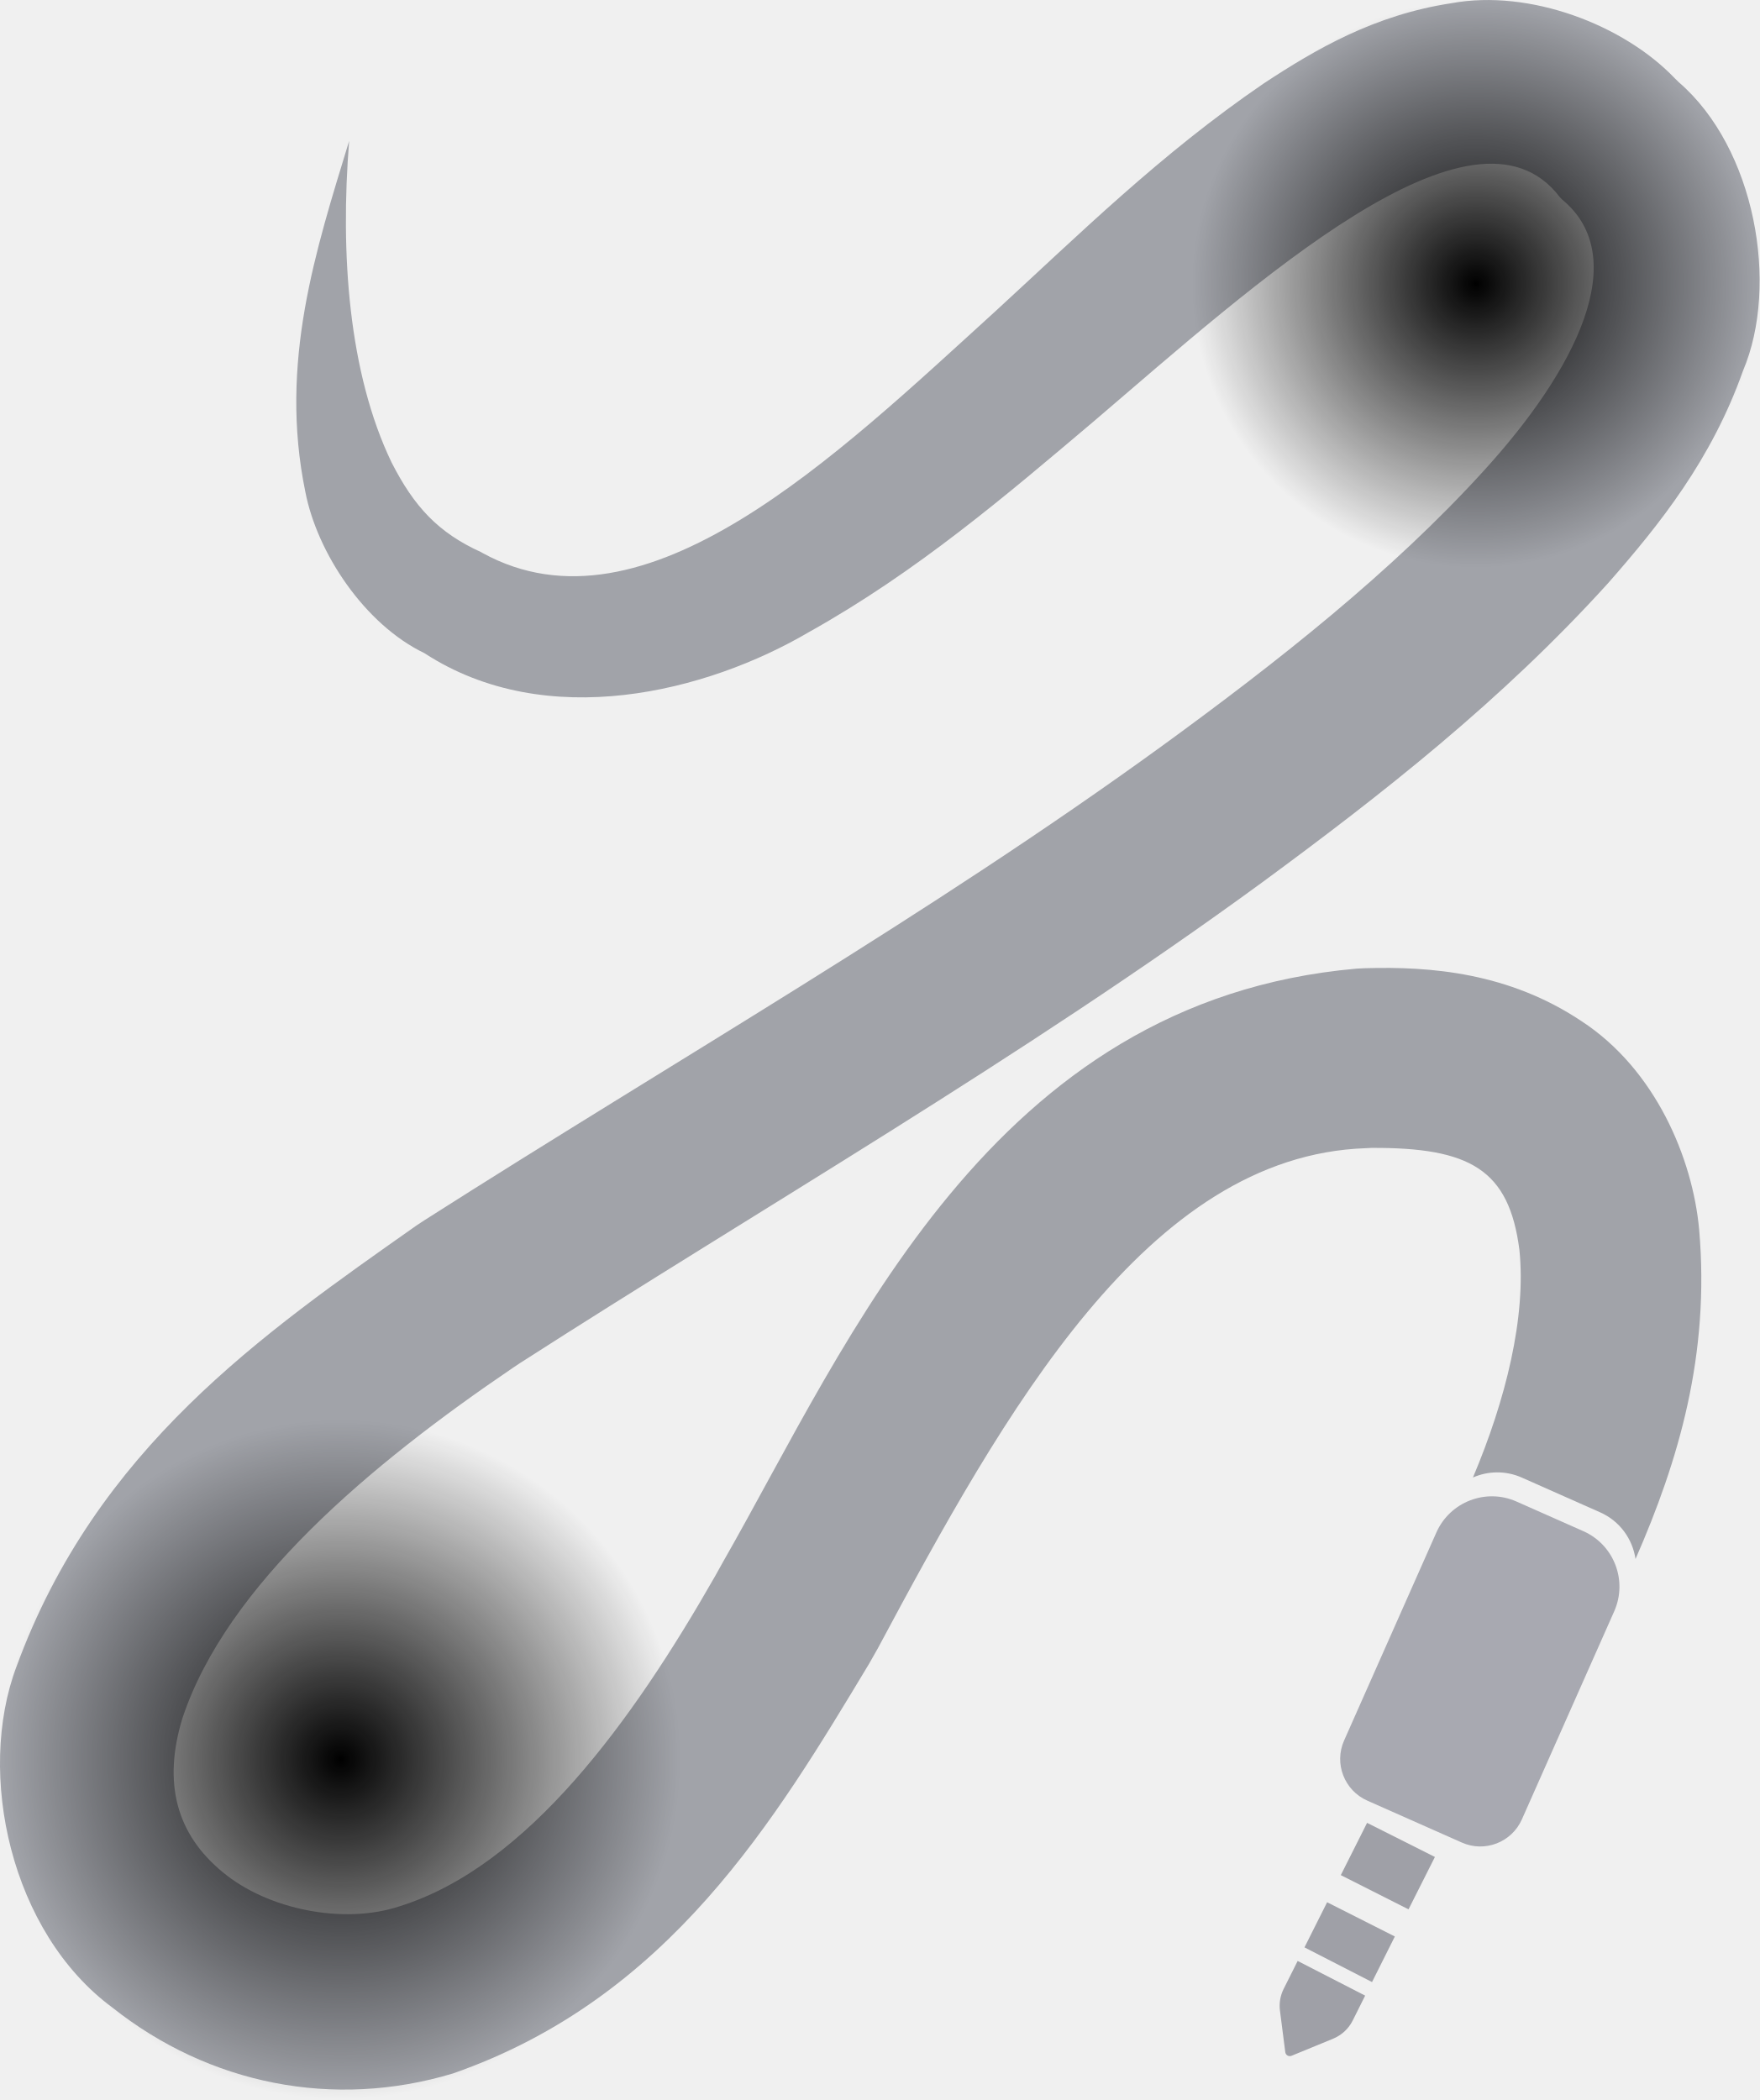
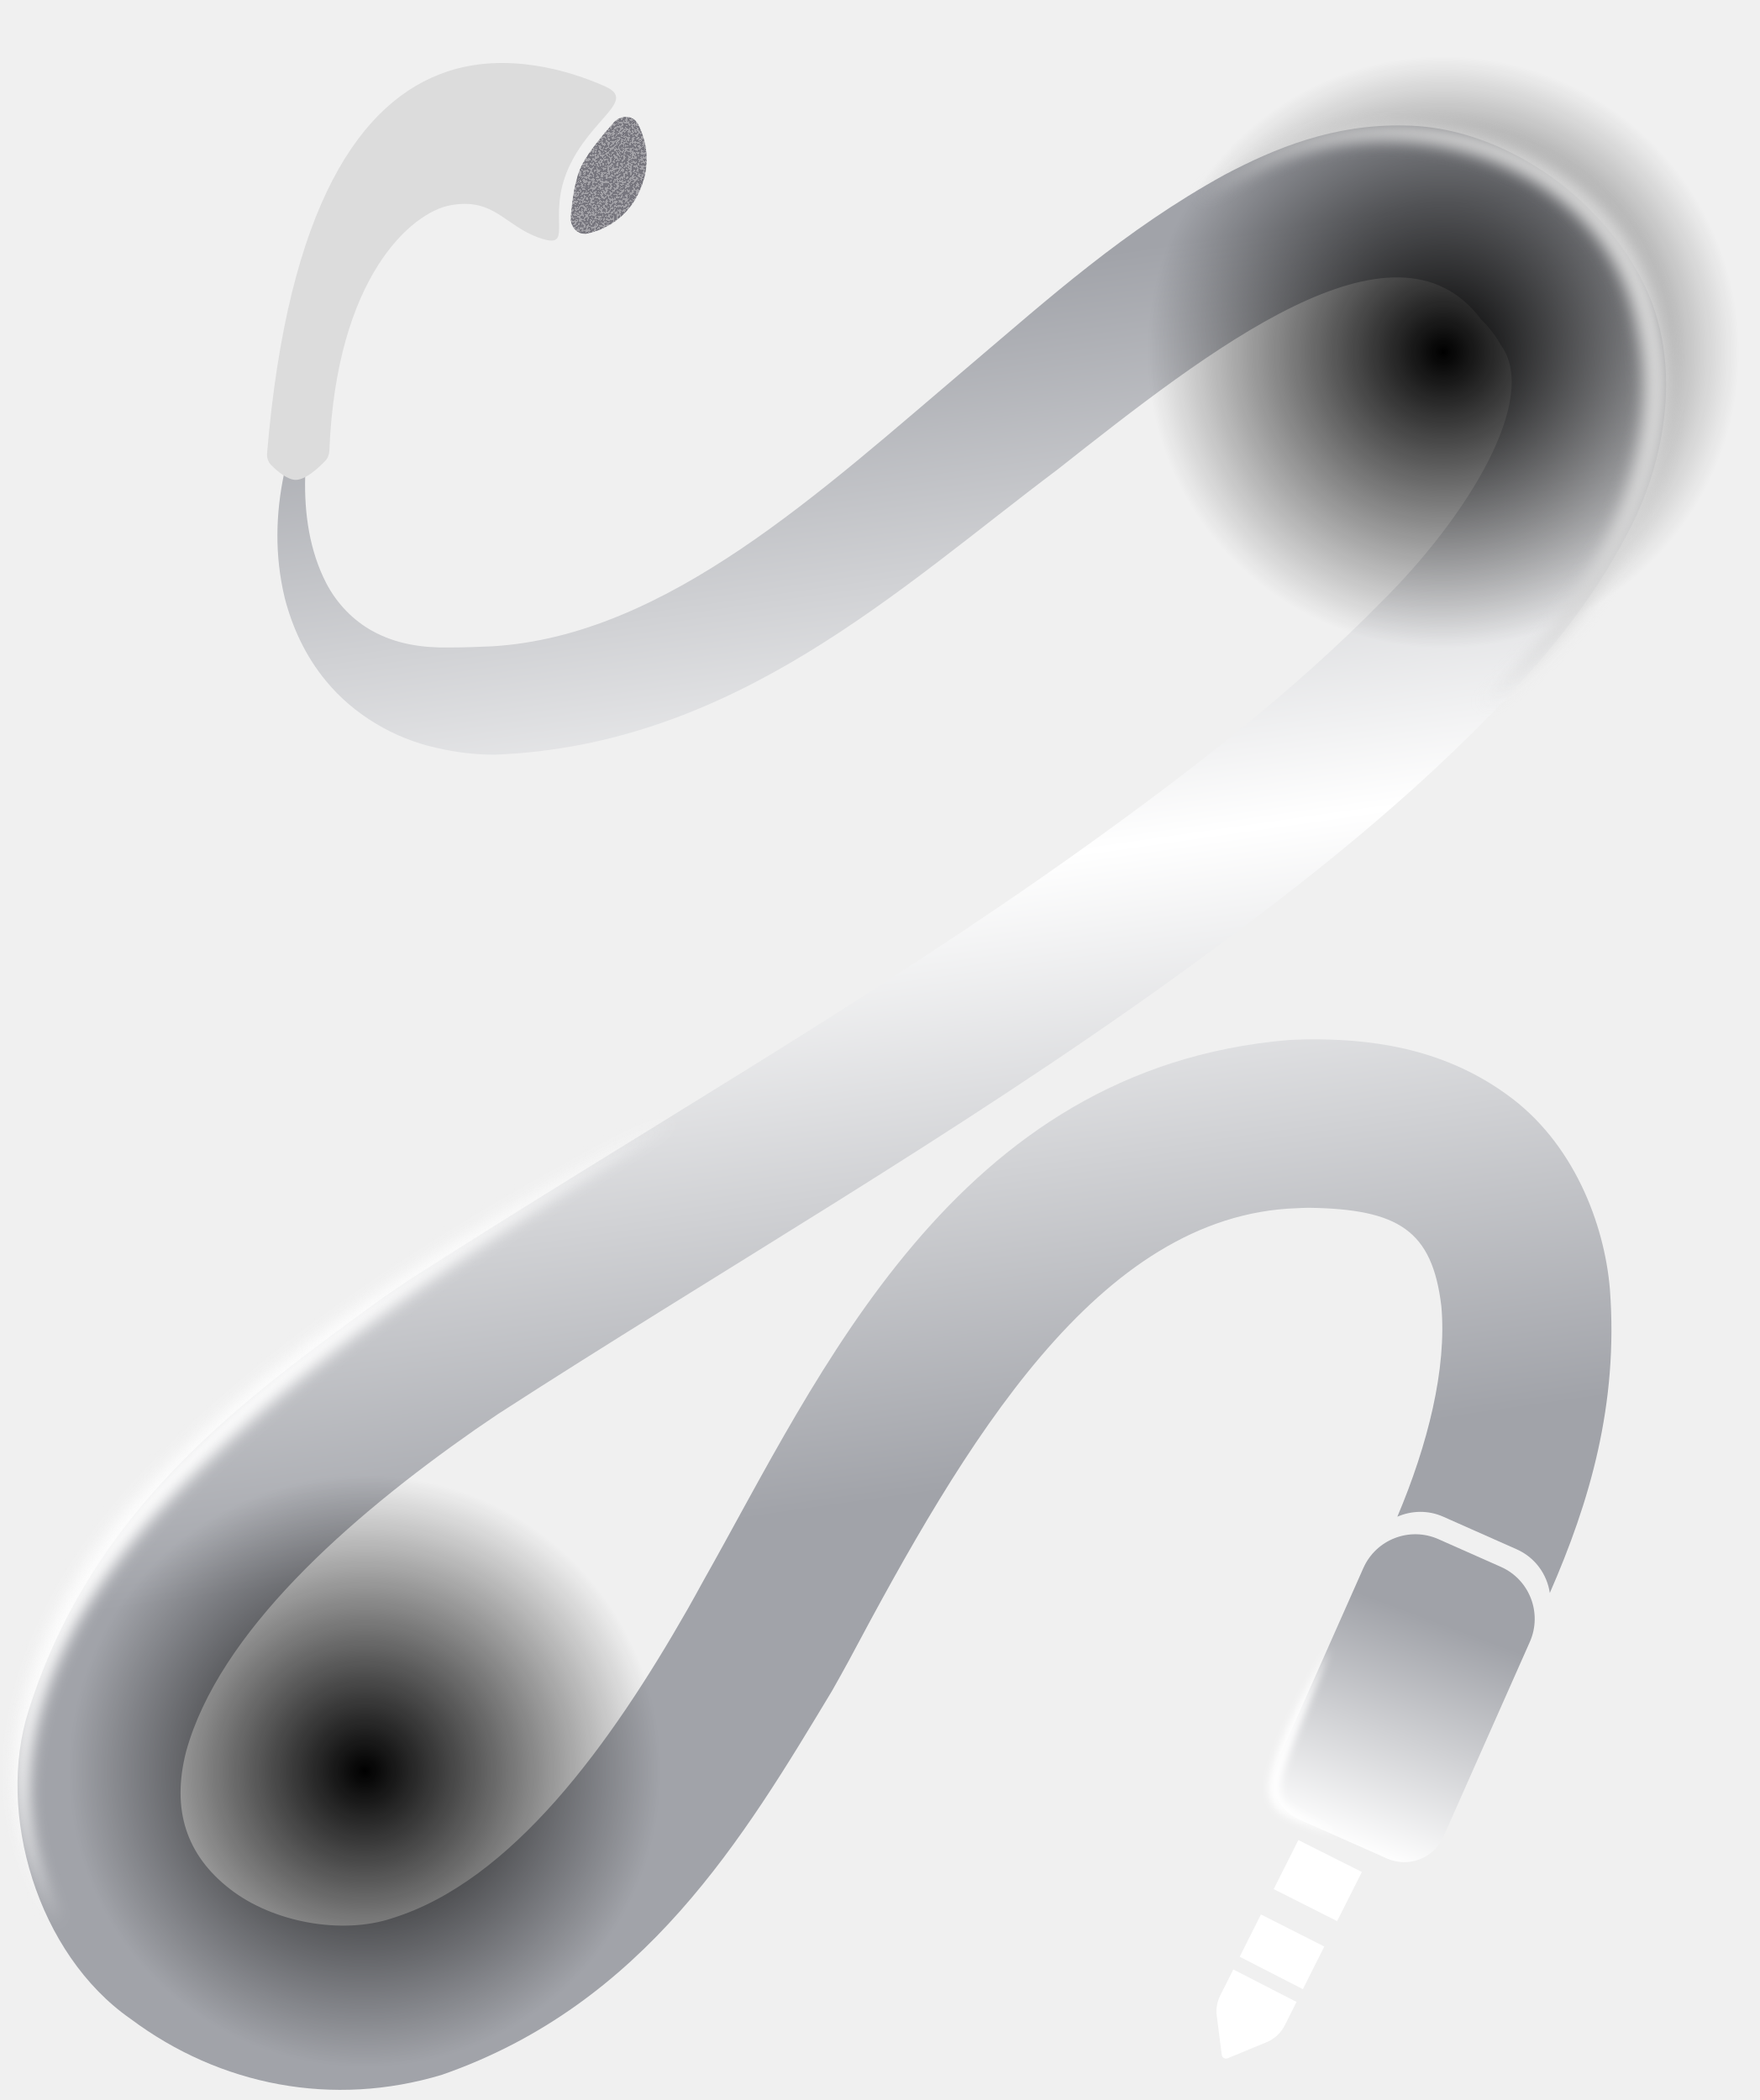
<svg xmlns="http://www.w3.org/2000/svg" width="31" height="37" viewBox="0 0 31 37" fill="none">
-   <path d="M25.573 0.056C26.947 -0.196 28.604 0.436 29.505 1.38C29.529 1.403 29.555 1.428 29.579 1.452C30.919 2.61 31.349 5.016 30.707 6.532C30.151 8.098 29.248 9.229 28.327 10.278C26.454 12.344 24.359 13.986 22.23 15.551C17.979 18.658 13.405 21.288 9.152 24.022C9.112 24.049 9.072 24.076 9.034 24.101C6.527 25.802 3.991 27.928 3.214 30.273C2.865 31.414 3.108 32.316 3.923 32.985C4.726 33.653 6.068 33.911 7.039 33.587C9.297 32.883 11.143 30.32 12.597 27.772C12.643 27.69 12.691 27.604 12.739 27.517C14.964 23.627 17.442 17.632 23.903 17.066C23.951 17.064 23.999 17.061 24.046 17.059C25.209 17.024 26.581 17.138 27.859 17.99C29.164 18.841 29.819 20.408 29.934 21.662C30.126 23.871 29.572 25.735 28.813 27.468C28.761 27.117 28.538 26.8 28.19 26.646L26.811 26.034C26.525 25.907 26.214 25.916 25.949 26.032C26.527 24.665 26.89 23.203 26.767 22.018C26.584 20.607 25.9 20.216 24.159 20.225C24.127 20.227 24.094 20.229 24.061 20.23C20.205 20.364 17.703 24.861 15.467 29.038C15.415 29.131 15.363 29.222 15.312 29.312C13.657 32.059 11.794 35.203 7.978 36.533C5.87 37.167 3.681 36.722 1.978 35.37C0.19 34.05 -0.422 31.256 0.29 29.365C1.7 25.518 4.624 23.503 7.347 21.585C7.389 21.556 7.434 21.528 7.478 21.499C11.944 18.652 16.357 16.131 20.477 13.139C22.521 11.651 24.517 10.076 26.13 8.305C27.76 6.522 28.764 4.535 27.517 3.513C27.505 3.5 27.492 3.487 27.48 3.474C25.962 1.475 22.102 5.005 19.264 7.428C17.726 8.728 16.157 10.072 14.251 11.137C12.451 12.194 9.629 12.908 7.48 11.51C7.48 11.509 7.478 11.509 7.477 11.508C6.427 11.003 5.588 9.746 5.379 8.665C4.911 6.391 5.566 4.401 6.151 2.482C5.991 4.475 6.142 6.573 6.899 8.149C7.298 8.931 7.721 9.385 8.473 9.727C8.481 9.732 8.491 9.738 8.501 9.743C11.364 11.317 14.742 8.024 17.536 5.484C19.001 4.14 20.448 2.709 22.262 1.471C23.178 0.868 24.209 0.263 25.573 0.056Z" fill="#A1A3A9" />
-   <path d="M25.305 27C25.545 26.46 26.177 26.216 26.717 26.456L27.894 26.978C28.434 27.217 28.677 27.849 28.438 28.389L26.811 32.056C26.631 32.461 26.157 32.644 25.753 32.464L24.087 31.725C23.682 31.545 23.499 31.071 23.679 30.666L25.305 27Z" fill="#A8A9B1" />
-   <path d="M24.05 35.161L23.83 35.601C23.758 35.745 23.636 35.857 23.488 35.919L22.753 36.221C22.705 36.241 22.65 36.21 22.643 36.158L22.549 35.425C22.532 35.294 22.555 35.16 22.615 35.041L22.861 34.55L24.05 35.161ZM24.573 34.119L24.171 34.922L22.981 34.311L23.38 33.516L24.573 34.119ZM25.279 32.718L24.814 33.641L23.621 33.038L24.084 32.117L25.279 32.718Z" fill="#9FA0A7" />
-   <circle cx="26" cy="5" r="5" fill="url(#paint0_radial_43_319)" />
-   <circle cx="6" cy="31" r="6" fill="url(#paint1_radial_43_319)" />
+   <path d="M24.764 2.212C26.028 2.231 27.251 2.914 28.016 3.702C28.33 4.017 28.58 4.325 28.818 4.74C29.747 6.297 29.311 8.225 28.663 9.414C28.014 10.659 27.172 11.64 26.303 12.547C24.546 14.349 22.638 15.82 20.688 17.227C16.808 20.023 12.612 22.431 8.777 24.912C8.64 25.004 8.505 25.096 8.373 25.187C6.131 26.754 3.857 28.762 3.278 30.863C3.017 31.89 3.284 32.688 4.053 33.284C4.811 33.874 6.025 34.092 6.91 33.797C9.024 33.138 10.754 30.736 12.115 28.35C12.206 28.189 12.301 28.018 12.393 27.849C14.429 24.25 16.8 18.822 22.704 18.324C22.805 18.319 22.905 18.315 23.004 18.313C24.083 18.299 25.376 18.44 26.538 19.279C27.721 20.121 28.266 21.564 28.362 22.716C28.514 24.747 28.003 26.467 27.303 28.067C27.255 27.739 27.045 27.441 26.719 27.297L25.426 26.723C25.158 26.604 24.866 26.614 24.617 26.723C25.151 25.461 25.492 24.115 25.392 23.01C25.231 21.679 24.641 21.303 23.057 21.28C22.991 21.281 22.922 21.283 22.852 21.287C19.332 21.402 16.98 25.453 14.954 29.259C14.858 29.434 14.757 29.617 14.657 29.793C13.107 32.365 11.361 35.31 7.788 36.555C5.868 37.135 3.879 36.751 2.301 35.571C0.661 34.43 -0.072 31.95 0.502 30.144C1.633 26.549 4.315 24.637 6.757 22.856C6.901 22.757 7.048 22.657 7.198 22.557C11.252 19.956 15.29 17.657 19.064 14.957C20.942 13.613 22.765 12.204 24.319 10.622C25.847 9.113 27.129 7.022 26.441 6.08C26.353 5.924 26.25 5.786 26.092 5.626C24.559 3.595 21.29 6.176 18.631 8.272C15.849 10.362 12.936 13.134 8.717 13.297C8.369 13.297 8.025 13.255 7.683 13.175C6.937 13.01 6.23 12.588 5.75 12.006C5.38 11.563 5.148 11.046 5.017 10.539C4.65 9.02 5.116 7.601 5.718 6.371C5.343 7.681 5.173 9.156 5.745 10.27C5.936 10.64 6.227 10.932 6.553 11.113C6.982 11.353 7.454 11.416 7.917 11.408C8.177 11.408 8.428 11.398 8.682 11.387C11.747 11.196 14.45 8.67 17.107 6.418C18.462 5.269 19.814 4.048 21.574 3.079C22.458 2.612 23.5 2.179 24.764 2.212Z" fill="url(#paint0_linear_53_146)" />
+   <path d="M24.018 27.628C24.242 27.122 24.834 26.894 25.34 27.118L26.442 27.607C26.947 27.831 27.175 28.423 26.951 28.929L25.428 32.363C25.259 32.742 24.816 32.913 24.436 32.745L22.876 32.053C22.497 31.885 22.326 31.441 22.494 31.062L24.018 27.628Z" fill="url(#paint1_linear_53_146)" />
+   <path d="M22.841 35.272L22.635 35.683C22.567 35.818 22.454 35.923 22.315 35.981L21.627 36.265C21.581 36.284 21.53 36.254 21.524 36.205L21.436 35.519C21.42 35.395 21.441 35.27 21.497 35.159L21.727 34.7L22.841 35.272ZM23.33 34.296L22.953 35.047L21.84 34.476L22.214 33.731L23.33 34.296ZM23.992 32.983L23.556 33.848L22.439 33.284L22.873 32.42L23.992 32.983Z" fill="white" />
+   <ellipse cx="25.427" cy="6.204" rx="5.305" ry="5.204" fill="url(#paint2_radial_53_146)" />
+   <ellipse cx="6.427" cy="31.204" rx="5.305" ry="5.204" fill="url(#paint3_radial_53_146)" />
+   <g filter="url(#filter0_f_53_146)">
+     <path d="M5.815 6.42C5.715 6.771 5.626 7.084 5.546 7.366C5.674 6.939 5.774 6.607 5.815 6.42Z" fill="url(#paint4_radial_53_146)" />
+   </g>
+   <g filter="url(#filter1_f_53_146)">
+     <path d="M26.119 12.438C26.359 12.254 26.58 12.071 26.797 11.876C28.475 10.393 29.804 8.097 29.286 5.71C28.699 2.365 24.34 1.292 21.862 3.019C21.598 3.17 21.368 3.321 21.122 3.5C21.383 3.343 21.624 3.215 21.897 3.086C24.52 1.626 28.325 2.817 28.853 5.805C29.326 7.96 28.24 10.162 26.73 11.809C26.535 12.023 26.337 12.228 26.119 12.438Z" fill="#D6D6D6" />
+   </g>
+   <g filter="url(#filter2_f_53_146)">
+     <path d="M1.042 33.892C1.042 33.892 1.042 33.892 1.042 33.892C0.907 33.59 0.795 33.285 0.707 32.971C-0.058 30.466 1.4 28.053 3.103 26.289C5.408 23.902 8.225 22.037 11.058 20.239C11.331 20.068 11.61 19.895 11.894 19.72C11.894 19.72 11.894 19.72 11.894 19.72C11.597 19.872 11.305 20.023 11.02 20.174C8.062 21.763 5.15 23.534 2.781 25.985C1.027 27.765 -0.417 30.517 0.616 33.001C0.734 33.31 0.877 33.605 1.042 33.892Z" fill="#FDFDFD" />
+   </g>
+   <g filter="url(#filter3_f_53_146)">
+     <path d="M23.583 32.347C23.522 32.307 23.465 32.272 23.404 32.236C23.175 32.097 22.915 31.988 22.714 31.844C22.503 31.706 22.537 31.467 22.606 31.217C22.808 30.559 23.106 29.904 23.343 29.234C23.366 29.169 23.39 29.103 23.414 29.035C23.379 29.098 23.345 29.159 23.311 29.219C22.971 29.846 22.626 30.464 22.41 31.163C22.375 31.296 22.343 31.44 22.362 31.597C22.375 31.758 22.497 31.909 22.623 31.979C22.876 32.123 23.133 32.183 23.386 32.276C23.453 32.299 23.515 32.321 23.583 32.347Z" fill="white" />
+   </g>
+   <g filter="url(#filter4_n_53_146)">
+     <path d="M10.252 2.906C10.133 3.139 10.077 3.524 10.055 3.826C10.042 4.003 10.182 4.152 10.355 4.113C10.663 4.045 11.053 3.844 11.269 3.363C11.479 2.896 11.386 2.473 11.242 2.191C11.156 2.022 10.937 2.019 10.81 2.16C10.609 2.386 10.368 2.681 10.252 2.906Z" fill="#A2A1A6" />
+   </g>
+   <path d="M7.886 1.258C6.354 1.765 5.072 3.616 4.705 7.986C4.699 8.062 4.723 8.14 4.777 8.194C4.881 8.298 5.065 8.457 5.213 8.455C5.39 8.452 5.619 8.236 5.731 8.119C5.776 8.072 5.799 8.008 5.802 7.942C5.927 4.871 7.252 3.746 7.928 3.618C8.708 3.471 8.891 3.985 9.514 4.195C10.137 4.405 9.619 3.843 10.016 2.959C10.414 2.076 11.223 1.775 10.662 1.523C10.021 1.235 8.92 0.916 7.886 1.258Z" fill="#DCDCDC" />
  <defs>
-     <radialGradient id="paint0_radial_43_319" cx="0" cy="0" r="1" gradientUnits="userSpaceOnUse" gradientTransform="translate(26 5) rotate(90) scale(5)">
+     <filter id="filter0_f_53_146" x="4.532" y="5.406" width="2.297" height="2.973" filterUnits="userSpaceOnUse" color-interpolation-filters="sRGB">
+       <feFlood flood-opacity="0" result="BackgroundImageFix" />
+       <feBlend mode="normal" in="SourceGraphic" in2="BackgroundImageFix" result="shape" />
+       <feGaussianBlur stdDeviation="0.507" result="effect1_foregroundBlur_53_146" />
+     </filter>
+     <filter id="filter1_f_53_146" x="20.852" y="1.934" width="8.818" height="10.775" filterUnits="userSpaceOnUse" color-interpolation-filters="sRGB">
+       <feFlood flood-opacity="0" result="BackgroundImageFix" />
+       <feBlend mode="normal" in="SourceGraphic" in2="BackgroundImageFix" result="shape" />
+       <feGaussianBlur stdDeviation="0.135" result="effect1_foregroundBlur_53_146" />
+     </filter>
+     <filter id="filter2_f_53_146" x="0" y="19.449" width="12.165" height="14.713" filterUnits="userSpaceOnUse" color-interpolation-filters="sRGB">
+       <feFlood flood-opacity="0" result="BackgroundImageFix" />
+       <feBlend mode="normal" in="SourceGraphic" in2="BackgroundImageFix" result="shape" />
+       <feGaussianBlur stdDeviation="0.135" result="effect1_foregroundBlur_53_146" />
+     </filter>
+     <filter id="filter3_f_53_146" x="22.221" y="28.9" width="1.497" height="3.582" filterUnits="userSpaceOnUse" color-interpolation-filters="sRGB">
+       <feFlood flood-opacity="0" result="BackgroundImageFix" />
+       <feBlend mode="normal" in="SourceGraphic" in2="BackgroundImageFix" result="shape" />
+       <feGaussianBlur stdDeviation="0.068" result="effect1_foregroundBlur_53_146" />
+     </filter>
+     <filter id="filter4_n_53_146" x="10.055" y="2.059" width="1.337" height="2.061" filterUnits="userSpaceOnUse" color-interpolation-filters="sRGB">
+       <feFlood flood-opacity="0" result="BackgroundImageFix" />
+       <feBlend mode="normal" in="SourceGraphic" in2="BackgroundImageFix" result="shape" />
+       <feTurbulence type="fractalNoise" baseFrequency="25.8 25.8" stitchTiles="stitch" numOctaves="3" result="noise" seed="5542" />
+       <feColorMatrix in="noise" type="luminanceToAlpha" result="alphaNoise" />
+       <feComponentTransfer in="alphaNoise" result="coloredNoise1">
+         <feFuncA type="discrete" tableValues="1 1 1 1 1 1 1 1 1 1 1 1 1 1 1 1 1 1 1 1 1 1 1 1 1 1 1 1 1 1 1 1 1 1 1 1 1 1 1 1 1 1 1 1 1 1 1 1 1 1 1 0 0 0 0 0 0 0 0 0 0 0 0 0 0 0 0 0 0 0 0 0 0 0 0 0 0 0 0 0 0 0 0 0 0 0 0 0 0 0 0 0 0 0 0 0 0 0 0 0 " />
+       </feComponentTransfer>
+       <feComposite operator="in" in2="shape" in="coloredNoise1" result="noise1Clipped" />
+       <feFlood flood-color="rgba(17, 17, 31, 0.3)" result="color1Flood" />
+       <feComposite operator="in" in2="noise1Clipped" in="color1Flood" result="color1" />
+       <feMerge result="effect1_noise_53_146">
+         <feMergeNode in="shape" />
+         <feMergeNode in="color1" />
+       </feMerge>
+     </filter>
+     <linearGradient id="paint0_linear_53_146" x1="15.622" y1="5" x2="18.622" y2="26" gradientUnits="userSpaceOnUse">
+       <stop stop-color="#A1A3A9" />
+       <stop offset="0.49" stop-color="white" />
+       <stop offset="1" stop-color="#A1A3A9" />
+     </linearGradient>
+     <linearGradient id="paint1_linear_53_146" x1="25.122" y1="28.5" x2="23.622" y2="32.5" gradientUnits="userSpaceOnUse">
+       <stop stop-color="#A0A2A8" />
+       <stop offset="1" stop-color="white" />
+     </linearGradient>
+     <radialGradient id="paint2_radial_53_146" cx="0" cy="0" r="1" gradientUnits="userSpaceOnUse" gradientTransform="translate(25.4271 6.20364) rotate(90) scale(5.20364 5.22583)">
      <stop />
      <stop offset="1" stop-opacity="0" />
    </radialGradient>
-     <radialGradient id="paint1_radial_43_319" cx="0" cy="0" r="1" gradientUnits="userSpaceOnUse" gradientTransform="translate(6 31) rotate(90) scale(6)">
+     <radialGradient id="paint3_radial_53_146" cx="0" cy="0" r="1" gradientUnits="userSpaceOnUse" gradientTransform="translate(6.42708 31.2036) rotate(90) scale(5.20364 5.22583)">
      <stop />
      <stop offset="1" stop-opacity="0" />
    </radialGradient>
+     <radialGradient id="paint4_radial_53_146" cx="0" cy="0" r="1" gradientUnits="userSpaceOnUse" gradientTransform="translate(8.12886 12.5867) rotate(9.46233) scale(5.39106 3.64407)">
+       <stop stop-color="white" />
+       <stop offset="1" stop-color="#F5F5F5" />
+     </radialGradient>
  </defs>
</svg>
